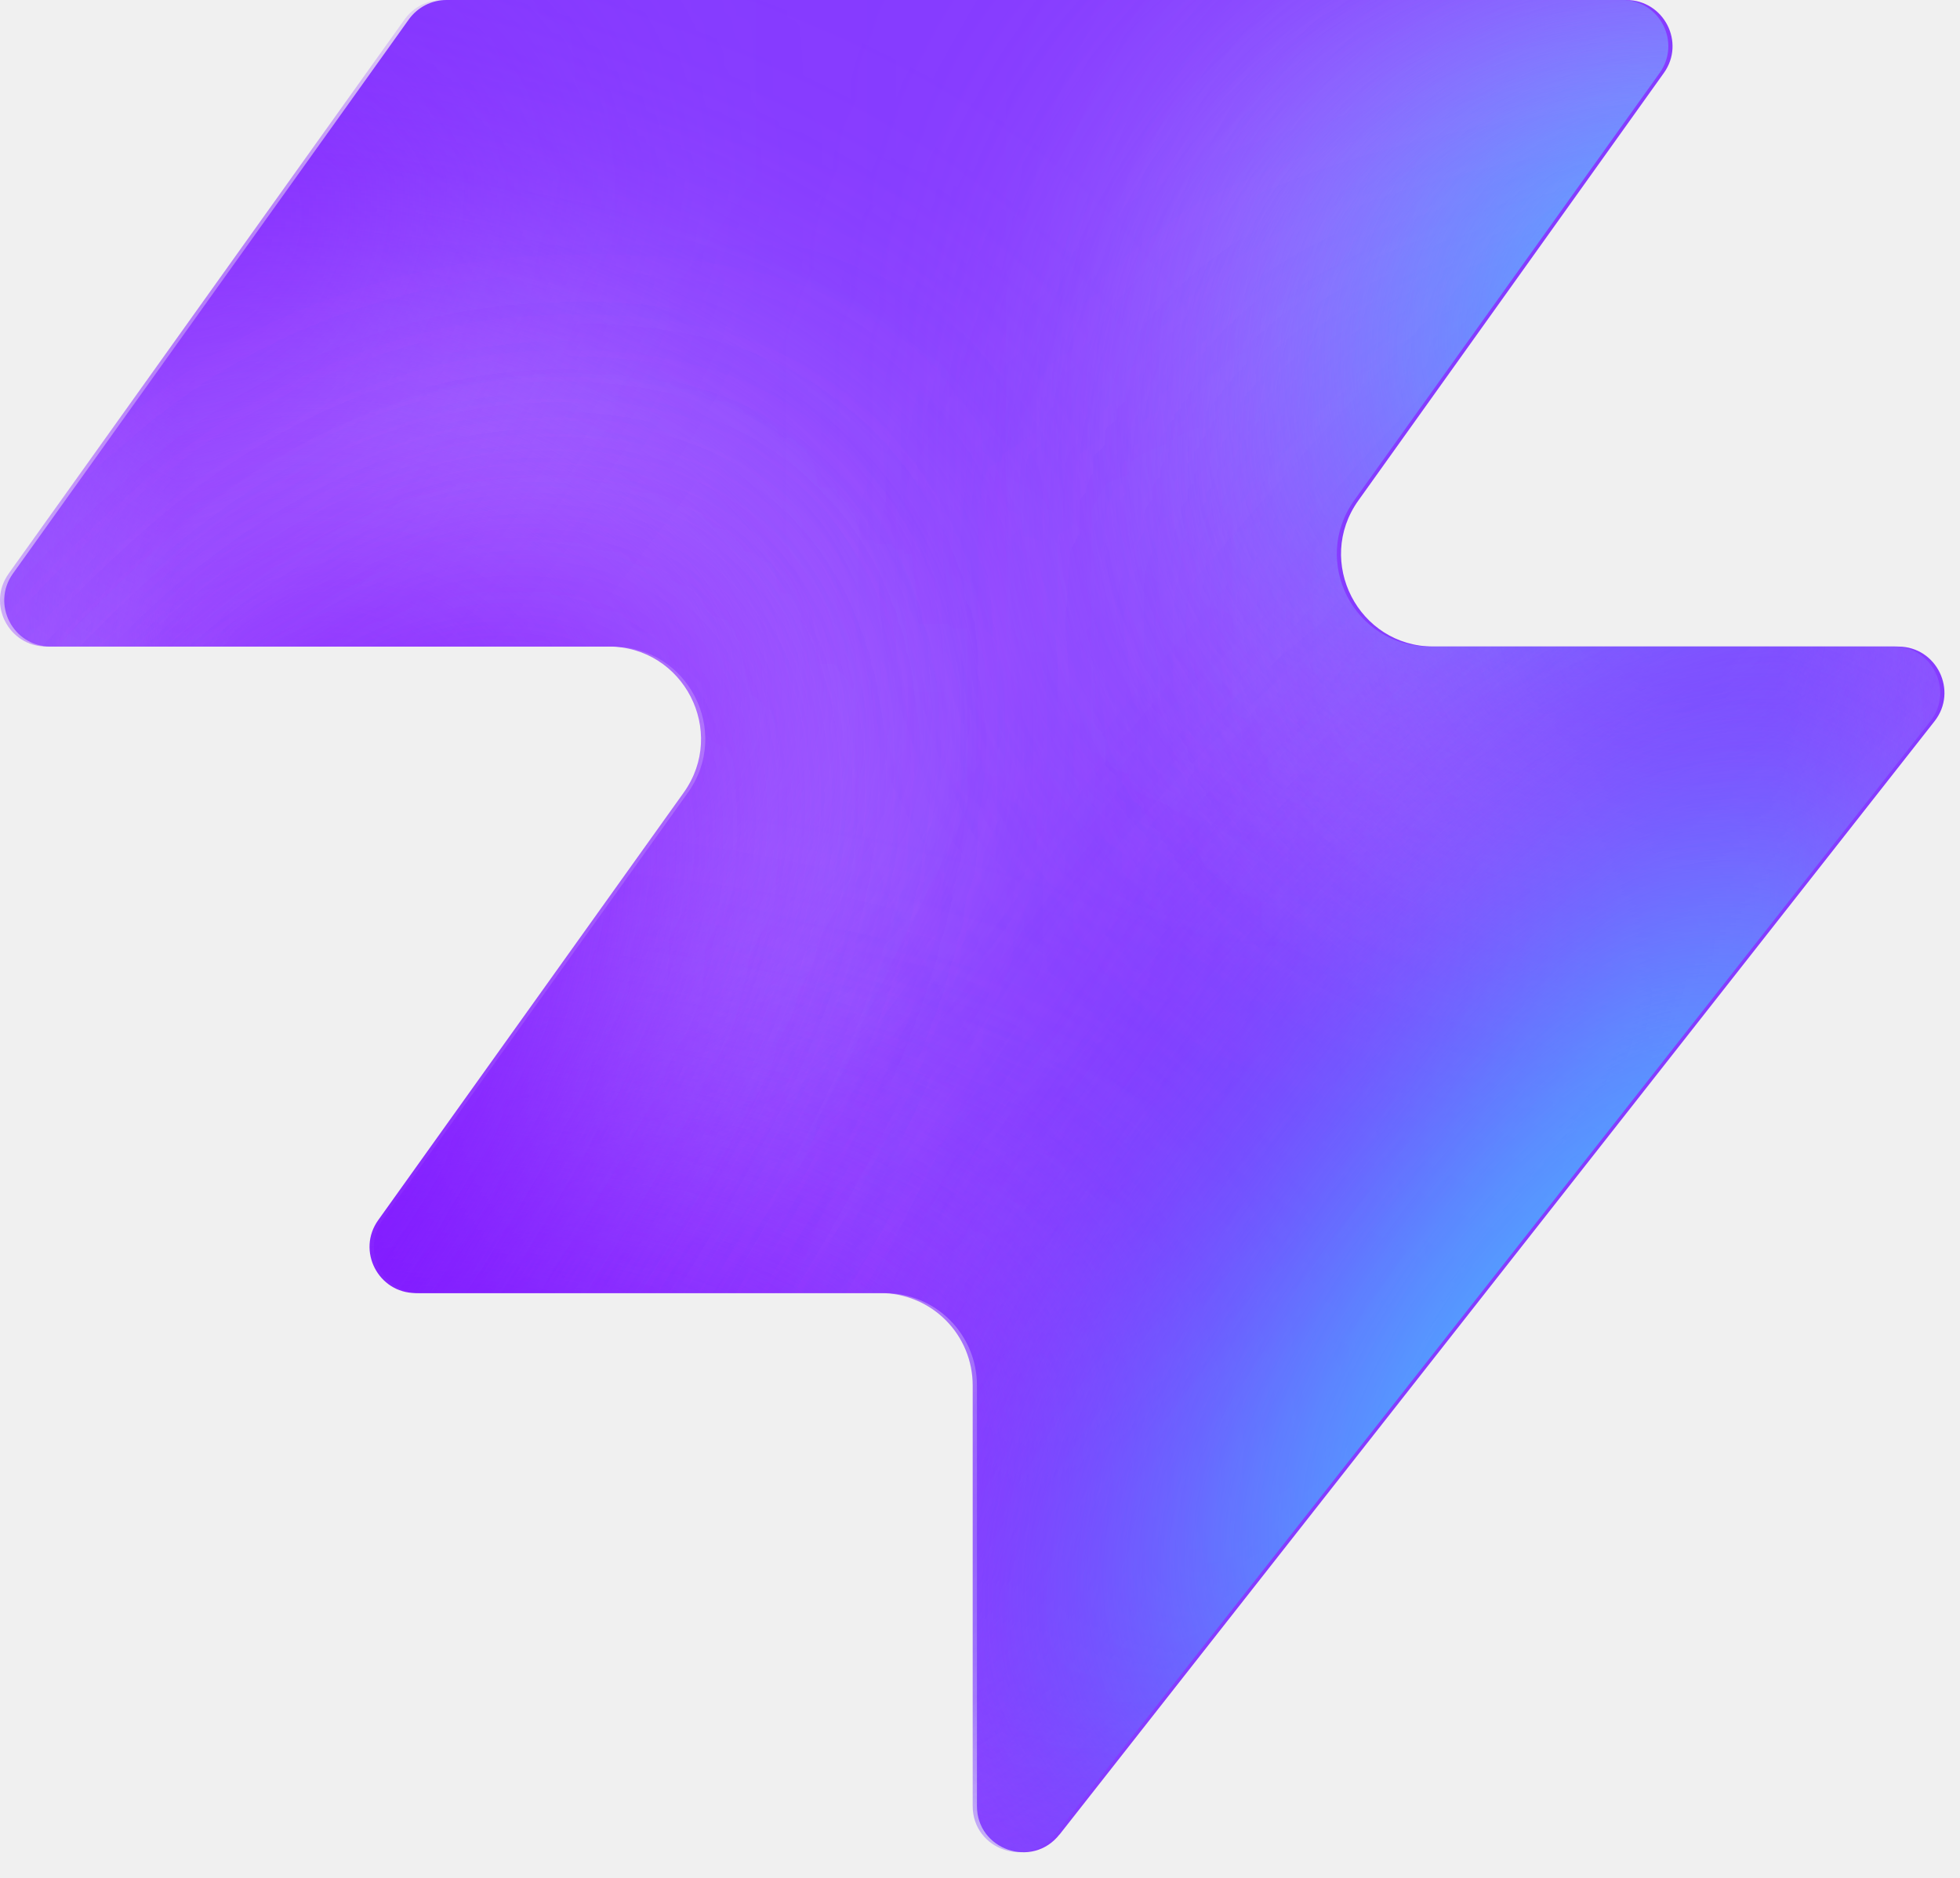
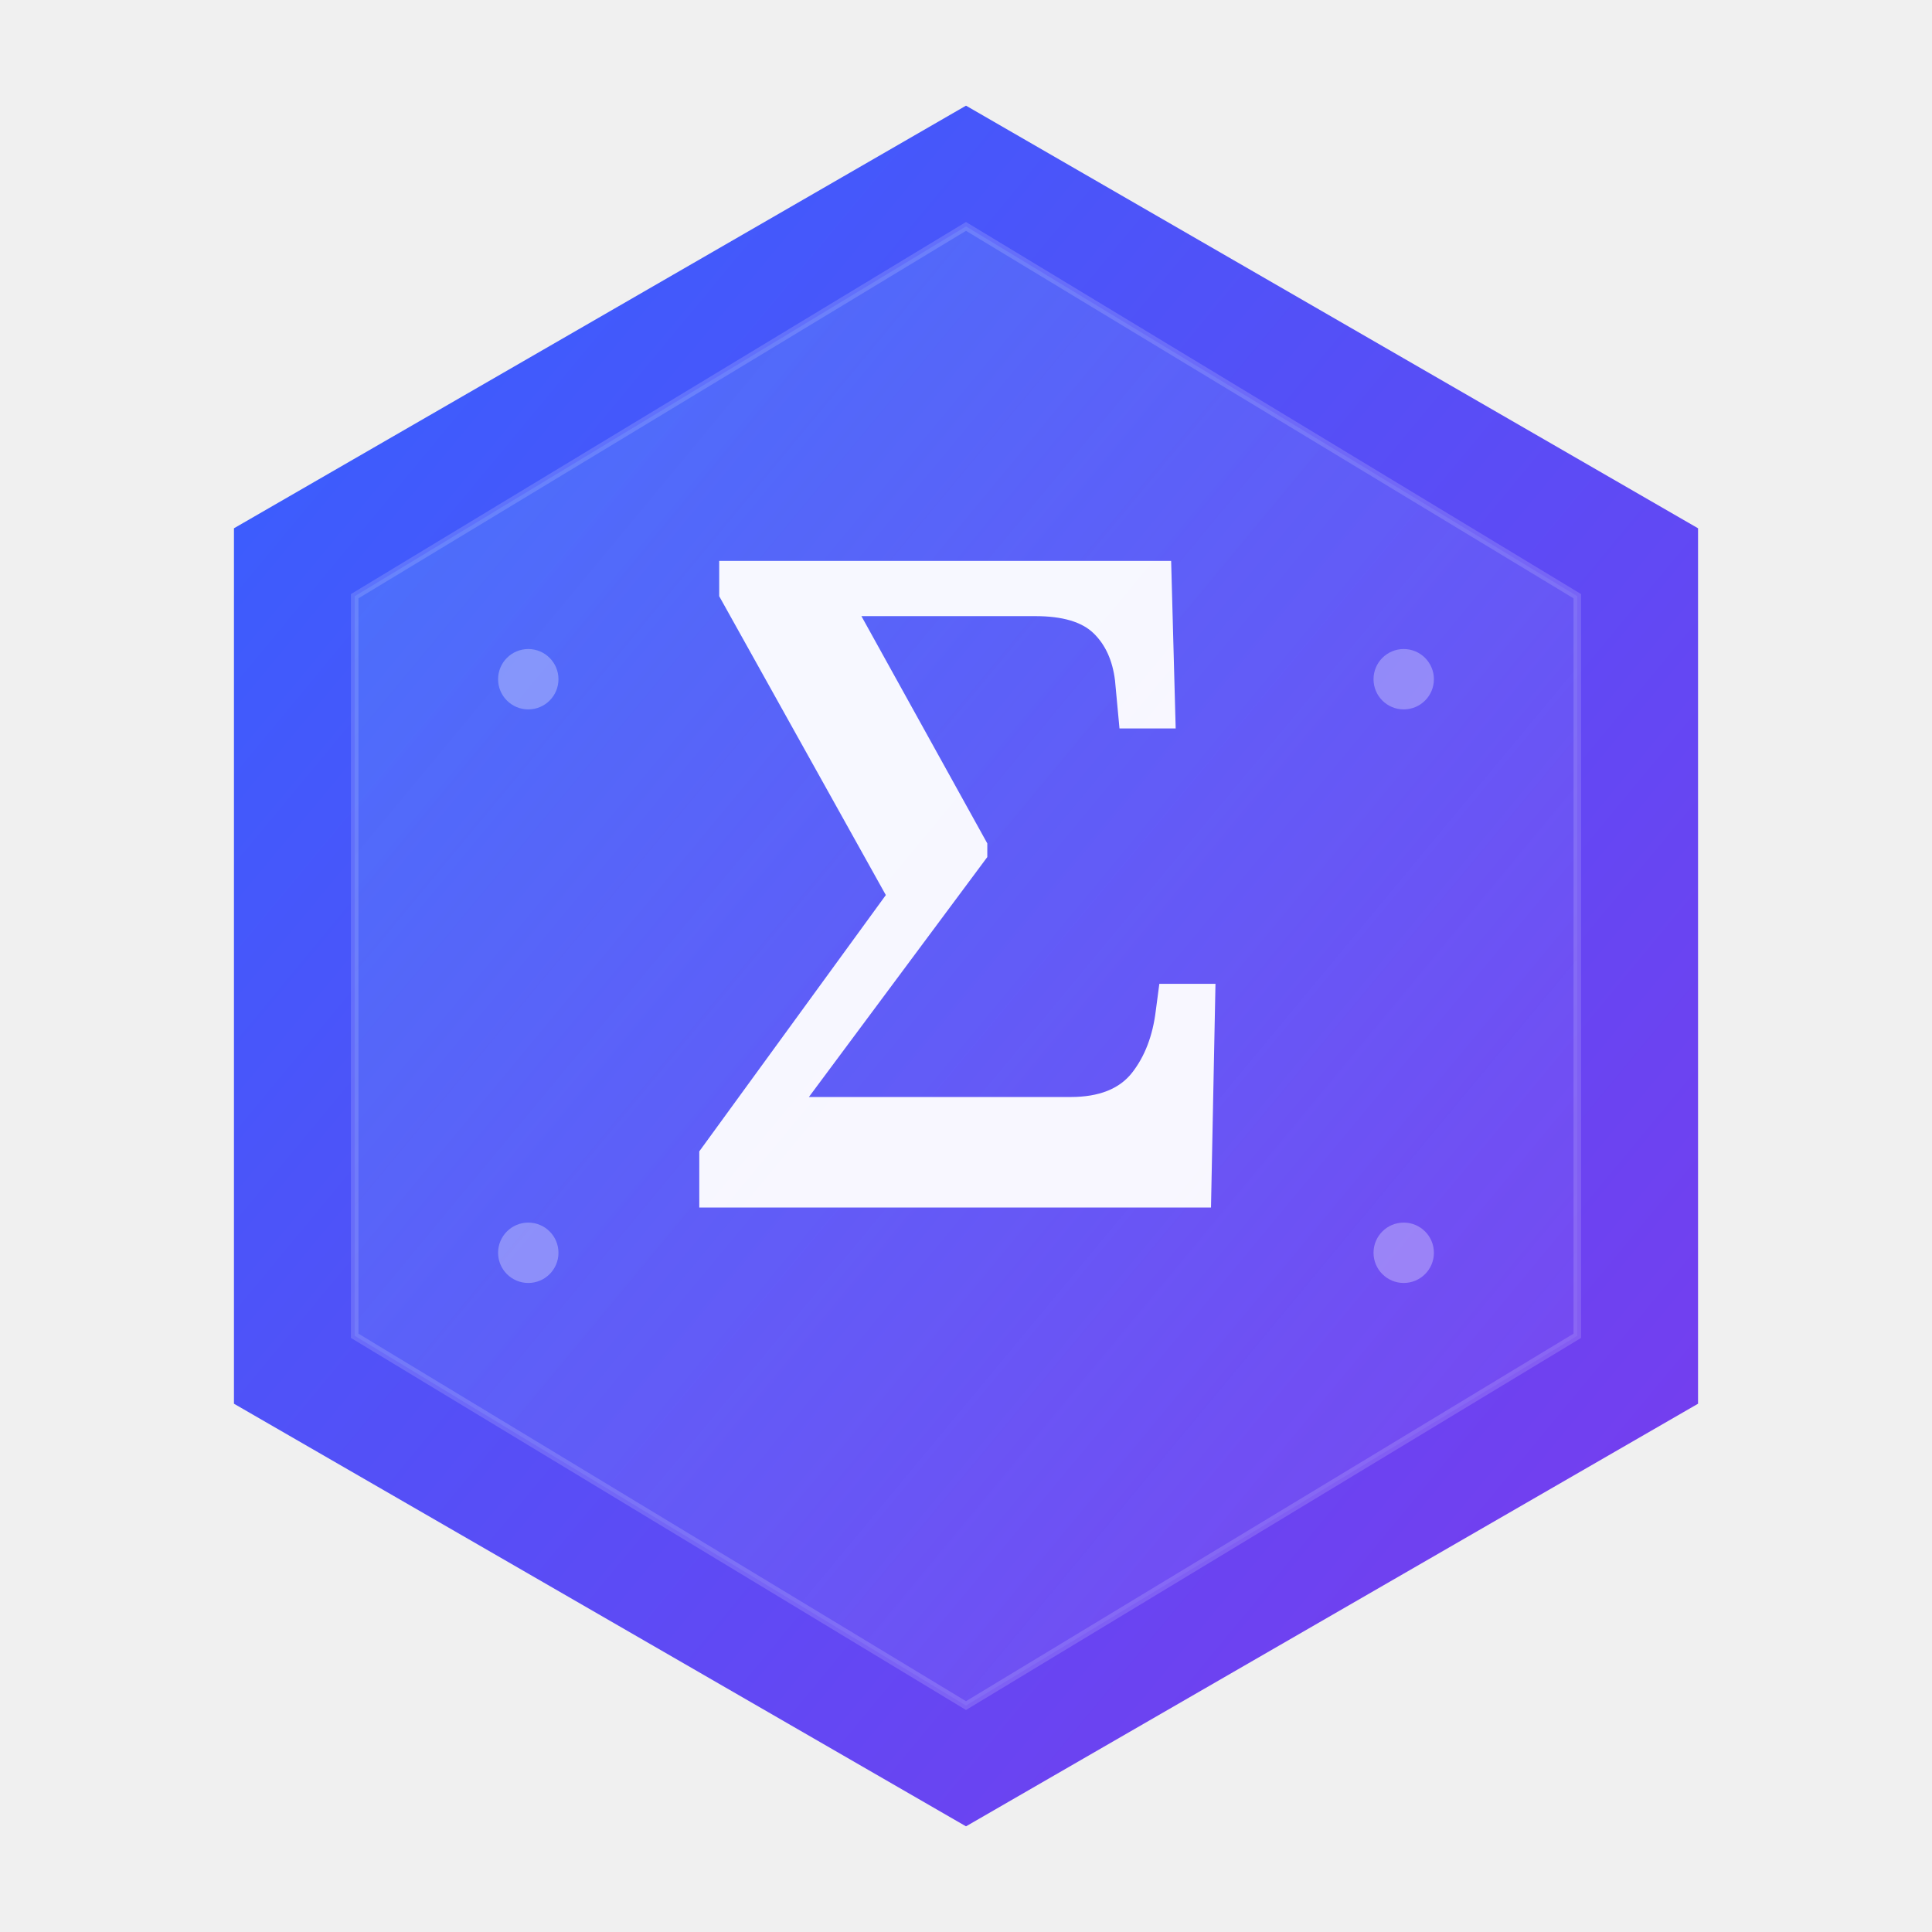
- <svg xmlns="http://www.w3.org/2000/svg" width="48" height="46" fill="none" viewBox="0 0 48 46">
-   <path fill="#863bff" d="M25.946 44.938c-.664.845-2.021.375-2.021-.698V33.937a2.26 2.26 0 0 0-2.262-2.262H10.287c-.92 0-1.456-1.04-.92-1.788l7.48-10.471c1.07-1.497 0-3.578-1.842-3.578H1.237c-.92 0-1.456-1.04-.92-1.788L10.013.474c.214-.297.556-.474.92-.474h28.894c.92 0 1.456 1.04.92 1.788l-7.48 10.471c-1.07 1.498 0 3.579 1.842 3.579h11.377c.943 0 1.473 1.088.89 1.83L25.947 44.94z" style="fill:#863bff;fill:color(display-p3 .525 .23 1);fill-opacity:1" />
-   <mask id="a" width="48" height="46" x="0" y="0" maskUnits="userSpaceOnUse" style="mask-type:alpha">
-     <path fill="#000" d="M25.842 44.938c-.664.844-2.021.375-2.021-.698V33.937a2.26 2.26 0 0 0-2.262-2.262H10.183c-.92 0-1.456-1.04-.92-1.788l7.48-10.471c1.07-1.498 0-3.579-1.842-3.579H1.133c-.92 0-1.456-1.04-.92-1.787L9.91.473c.214-.297.556-.474.92-.474h28.894c.92 0 1.456 1.04.92 1.788l-7.48 10.471c-1.07 1.498 0 3.578 1.842 3.578h11.377c.943 0 1.473 1.088.89 1.832L25.843 44.94z" style="fill:#000;fill-opacity:1" />
-   </mask>
-   <g mask="url(#a)">
-     <g filter="url(#b)">
-       <ellipse cx="5.508" cy="14.704" fill="#ede6ff" rx="5.508" ry="14.704" style="fill:#ede6ff;fill:color(display-p3 .927 .903 1);fill-opacity:1" transform="matrix(.00324 1 1 -.00324 -4.47 31.516)" />
-     </g>
-     <g filter="url(#c)">
-       <ellipse cx="10.399" cy="29.851" fill="#ede6ff" rx="10.399" ry="29.851" style="fill:#ede6ff;fill:color(display-p3 .927 .903 1);fill-opacity:1" transform="matrix(.00324 1 1 -.00324 -39.328 7.883)" />
-     </g>
-     <g filter="url(#d)">
-       <ellipse cx="5.508" cy="30.487" fill="#7e14ff" rx="5.508" ry="30.487" style="fill:#7e14ff;fill:color(display-p3 .492 .077 1);fill-opacity:1" transform="rotate(89.814 -25.913 -14.639)scale(1 -1)" />
-     </g>
-     <g filter="url(#e)">
-       <ellipse cx="5.508" cy="30.599" fill="#7e14ff" rx="5.508" ry="30.599" style="fill:#7e14ff;fill:color(display-p3 .492 .077 1);fill-opacity:1" transform="rotate(89.814 -32.644 -3.334)scale(1 -1)" />
-     </g>
-     <g filter="url(#f)">
-       <ellipse cx="5.508" cy="30.599" fill="#7e14ff" rx="5.508" ry="30.599" style="fill:#7e14ff;fill:color(display-p3 .492 .077 1);fill-opacity:1" transform="matrix(.00324 1 1 -.00324 -34.34 30.47)" />
-     </g>
-     <g filter="url(#g)">
-       <ellipse cx="14.072" cy="22.078" fill="#ede6ff" rx="14.072" ry="22.078" style="fill:#ede6ff;fill:color(display-p3 .927 .903 1);fill-opacity:1" transform="rotate(93.35 24.506 48.493)scale(-1 1)" />
-     </g>
-     <g filter="url(#h)">
-       <ellipse cx="3.47" cy="21.501" fill="#7e14ff" rx="3.47" ry="21.501" style="fill:#7e14ff;fill:color(display-p3 .492 .077 1);fill-opacity:1" transform="rotate(89.009 28.708 47.59)scale(-1 1)" />
-     </g>
-     <g filter="url(#i)">
-       <ellipse cx="3.47" cy="21.501" fill="#7e14ff" rx="3.47" ry="21.501" style="fill:#7e14ff;fill:color(display-p3 .492 .077 1);fill-opacity:1" transform="rotate(89.009 28.708 47.59)scale(-1 1)" />
-     </g>
-     <g filter="url(#j)">
-       <ellipse cx=".387" cy="8.972" fill="#7e14ff" rx="4.407" ry="29.108" style="fill:#7e14ff;fill:color(display-p3 .492 .077 1);fill-opacity:1" transform="rotate(39.51 .387 8.972)" />
-     </g>
-     <g filter="url(#k)">
-       <ellipse cx="47.523" cy="-6.092" fill="#7e14ff" rx="4.407" ry="29.108" style="fill:#7e14ff;fill:color(display-p3 .492 .077 1);fill-opacity:1" transform="rotate(37.892 47.523 -6.092)" />
-     </g>
-     <g filter="url(#l)">
-       <ellipse cx="41.412" cy="6.333" fill="#47bfff" rx="5.971" ry="9.665" style="fill:#47bfff;fill:color(display-p3 .28 .748 1);fill-opacity:1" transform="rotate(37.892 41.412 6.333)" />
-     </g>
-     <g filter="url(#m)">
-       <ellipse cx="-1.879" cy="38.332" fill="#7e14ff" rx="4.407" ry="29.108" style="fill:#7e14ff;fill:color(display-p3 .492 .077 1);fill-opacity:1" transform="rotate(37.892 -1.88 38.332)" />
-     </g>
-     <g filter="url(#n)">
-       <ellipse cx="-1.879" cy="38.332" fill="#7e14ff" rx="4.407" ry="29.108" style="fill:#7e14ff;fill:color(display-p3 .492 .077 1);fill-opacity:1" transform="rotate(37.892 -1.88 38.332)" />
-     </g>
-     <g filter="url(#o)">
-       <ellipse cx="35.651" cy="29.907" fill="#7e14ff" rx="4.407" ry="29.108" style="fill:#7e14ff;fill:color(display-p3 .492 .077 1);fill-opacity:1" transform="rotate(37.892 35.651 29.907)" />
-     </g>
-     <g filter="url(#p)">
-       <ellipse cx="38.418" cy="32.4" fill="#47bfff" rx="5.971" ry="15.297" style="fill:#47bfff;fill:color(display-p3 .28 .748 1);fill-opacity:1" transform="rotate(37.892 38.418 32.4)" />
-     </g>
-   </g>
+ <svg xmlns="http://www.w3.org/2000/svg" viewBox="0 0 512 512" width="512" height="512">
  <defs>
-     <filter id="b" width="60.045" height="41.654" x="-19.77" y="16.149" color-interpolation-filters="sRGB" filterUnits="userSpaceOnUse">
-       <feFlood flood-opacity="0" result="BackgroundImageFix" />
-       <feBlend in="SourceGraphic" in2="BackgroundImageFix" result="shape" />
-       <feGaussianBlur result="effect1_foregroundBlur_2002_17158" stdDeviation="7.659" />
-     </filter>
-     <filter id="c" width="90.34" height="51.437" x="-54.613" y="-7.533" color-interpolation-filters="sRGB" filterUnits="userSpaceOnUse">
-       <feFlood flood-opacity="0" result="BackgroundImageFix" />
-       <feBlend in="SourceGraphic" in2="BackgroundImageFix" result="shape" />
-       <feGaussianBlur result="effect1_foregroundBlur_2002_17158" stdDeviation="7.659" />
-     </filter>
-     <filter id="d" width="79.355" height="29.4" x="-49.64" y="2.03" color-interpolation-filters="sRGB" filterUnits="userSpaceOnUse">
-       <feFlood flood-opacity="0" result="BackgroundImageFix" />
-       <feBlend in="SourceGraphic" in2="BackgroundImageFix" result="shape" />
-       <feGaussianBlur result="effect1_foregroundBlur_2002_17158" stdDeviation="4.596" />
-     </filter>
-     <filter id="e" width="79.579" height="29.4" x="-45.045" y="20.029" color-interpolation-filters="sRGB" filterUnits="userSpaceOnUse">
-       <feFlood flood-opacity="0" result="BackgroundImageFix" />
-       <feBlend in="SourceGraphic" in2="BackgroundImageFix" result="shape" />
-       <feGaussianBlur result="effect1_foregroundBlur_2002_17158" stdDeviation="4.596" />
-     </filter>
-     <filter id="f" width="79.579" height="29.4" x="-43.513" y="21.178" color-interpolation-filters="sRGB" filterUnits="userSpaceOnUse">
-       <feFlood flood-opacity="0" result="BackgroundImageFix" />
-       <feBlend in="SourceGraphic" in2="BackgroundImageFix" result="shape" />
-       <feGaussianBlur result="effect1_foregroundBlur_2002_17158" stdDeviation="4.596" />
-     </filter>
-     <filter id="g" width="74.749" height="58.852" x="15.756" y="-17.901" color-interpolation-filters="sRGB" filterUnits="userSpaceOnUse">
-       <feFlood flood-opacity="0" result="BackgroundImageFix" />
-       <feBlend in="SourceGraphic" in2="BackgroundImageFix" result="shape" />
-       <feGaussianBlur result="effect1_foregroundBlur_2002_17158" stdDeviation="7.659" />
-     </filter>
-     <filter id="h" width="61.377" height="25.362" x="23.548" y="2.284" color-interpolation-filters="sRGB" filterUnits="userSpaceOnUse">
-       <feFlood flood-opacity="0" result="BackgroundImageFix" />
-       <feBlend in="SourceGraphic" in2="BackgroundImageFix" result="shape" />
-       <feGaussianBlur result="effect1_foregroundBlur_2002_17158" stdDeviation="4.596" />
-     </filter>
-     <filter id="i" width="61.377" height="25.362" x="23.548" y="2.284" color-interpolation-filters="sRGB" filterUnits="userSpaceOnUse">
-       <feFlood flood-opacity="0" result="BackgroundImageFix" />
-       <feBlend in="SourceGraphic" in2="BackgroundImageFix" result="shape" />
-       <feGaussianBlur result="effect1_foregroundBlur_2002_17158" stdDeviation="4.596" />
-     </filter>
-     <filter id="j" width="56.045" height="63.649" x="-27.636" y="-22.853" color-interpolation-filters="sRGB" filterUnits="userSpaceOnUse">
-       <feFlood flood-opacity="0" result="BackgroundImageFix" />
-       <feBlend in="SourceGraphic" in2="BackgroundImageFix" result="shape" />
-       <feGaussianBlur result="effect1_foregroundBlur_2002_17158" stdDeviation="4.596" />
-     </filter>
-     <filter id="k" width="54.814" height="64.646" x="20.116" y="-38.415" color-interpolation-filters="sRGB" filterUnits="userSpaceOnUse">
-       <feFlood flood-opacity="0" result="BackgroundImageFix" />
-       <feBlend in="SourceGraphic" in2="BackgroundImageFix" result="shape" />
-       <feGaussianBlur result="effect1_foregroundBlur_2002_17158" stdDeviation="4.596" />
-     </filter>
-     <filter id="l" width="33.541" height="35.313" x="24.641" y="-11.323" color-interpolation-filters="sRGB" filterUnits="userSpaceOnUse">
-       <feFlood flood-opacity="0" result="BackgroundImageFix" />
-       <feBlend in="SourceGraphic" in2="BackgroundImageFix" result="shape" />
-       <feGaussianBlur result="effect1_foregroundBlur_2002_17158" stdDeviation="4.596" />
-     </filter>
-     <filter id="m" width="54.814" height="64.646" x="-29.286" y="6.009" color-interpolation-filters="sRGB" filterUnits="userSpaceOnUse">
-       <feFlood flood-opacity="0" result="BackgroundImageFix" />
-       <feBlend in="SourceGraphic" in2="BackgroundImageFix" result="shape" />
-       <feGaussianBlur result="effect1_foregroundBlur_2002_17158" stdDeviation="4.596" />
-     </filter>
-     <filter id="n" width="54.814" height="64.646" x="-29.286" y="6.009" color-interpolation-filters="sRGB" filterUnits="userSpaceOnUse">
-       <feFlood flood-opacity="0" result="BackgroundImageFix" />
-       <feBlend in="SourceGraphic" in2="BackgroundImageFix" result="shape" />
-       <feGaussianBlur result="effect1_foregroundBlur_2002_17158" stdDeviation="4.596" />
-     </filter>
-     <filter id="o" width="54.814" height="64.646" x="8.244" y="-2.416" color-interpolation-filters="sRGB" filterUnits="userSpaceOnUse">
-       <feFlood flood-opacity="0" result="BackgroundImageFix" />
-       <feBlend in="SourceGraphic" in2="BackgroundImageFix" result="shape" />
-       <feGaussianBlur result="effect1_foregroundBlur_2002_17158" stdDeviation="4.596" />
-     </filter>
-     <filter id="p" width="39.409" height="43.623" x="18.713" y="10.588" color-interpolation-filters="sRGB" filterUnits="userSpaceOnUse">
-       <feFlood flood-opacity="0" result="BackgroundImageFix" />
-       <feBlend in="SourceGraphic" in2="BackgroundImageFix" result="shape" />
-       <feGaussianBlur result="effect1_foregroundBlur_2002_17158" stdDeviation="4.596" />
-     </filter>
+     <linearGradient id="bgGrad" x1="0%" y1="0%" x2="100%" y2="100%">
+       <stop offset="0%" style="stop-color:#3461FF;stop-opacity:1" />
+       <stop offset="100%" style="stop-color:#7C3AED;stop-opacity:1" />
+     </linearGradient>
+     <linearGradient id="glowGrad" x1="0%" y1="0%" x2="100%" y2="100%">
+       <stop offset="0%" style="stop-color:#60A5FA;stop-opacity:0.3" />
+       <stop offset="100%" style="stop-color:#A78BFA;stop-opacity:0.1" />
+     </linearGradient>
  </defs>
+   <polygon points="256,28 450,140 450,372 256,484 62,372 62,140" fill="url(#bgGrad)" />
+   <polygon points="256,60 418,158 418,354 256,452 94,354 94,158" fill="url(#glowGrad)" />
+   <polygon points="256,60 418,158 418,354 256,452 94,354 94,158" fill="none" stroke="rgba(255,255,255,0.15)" stroke-width="2" />
+   <text x="256" y="320" text-anchor="middle" font-family="Georgia, serif" font-size="240" font-weight="bold" fill="white" opacity="0.95">Σ</text>
+   <circle cx="140" cy="180" r="8" fill="white" opacity="0.3" />
+   <circle cx="372" cy="180" r="8" fill="white" opacity="0.3" />
+   <circle cx="140" cy="332" r="8" fill="white" opacity="0.3" />
+   <circle cx="372" cy="332" r="8" fill="white" opacity="0.3" />
</svg>
